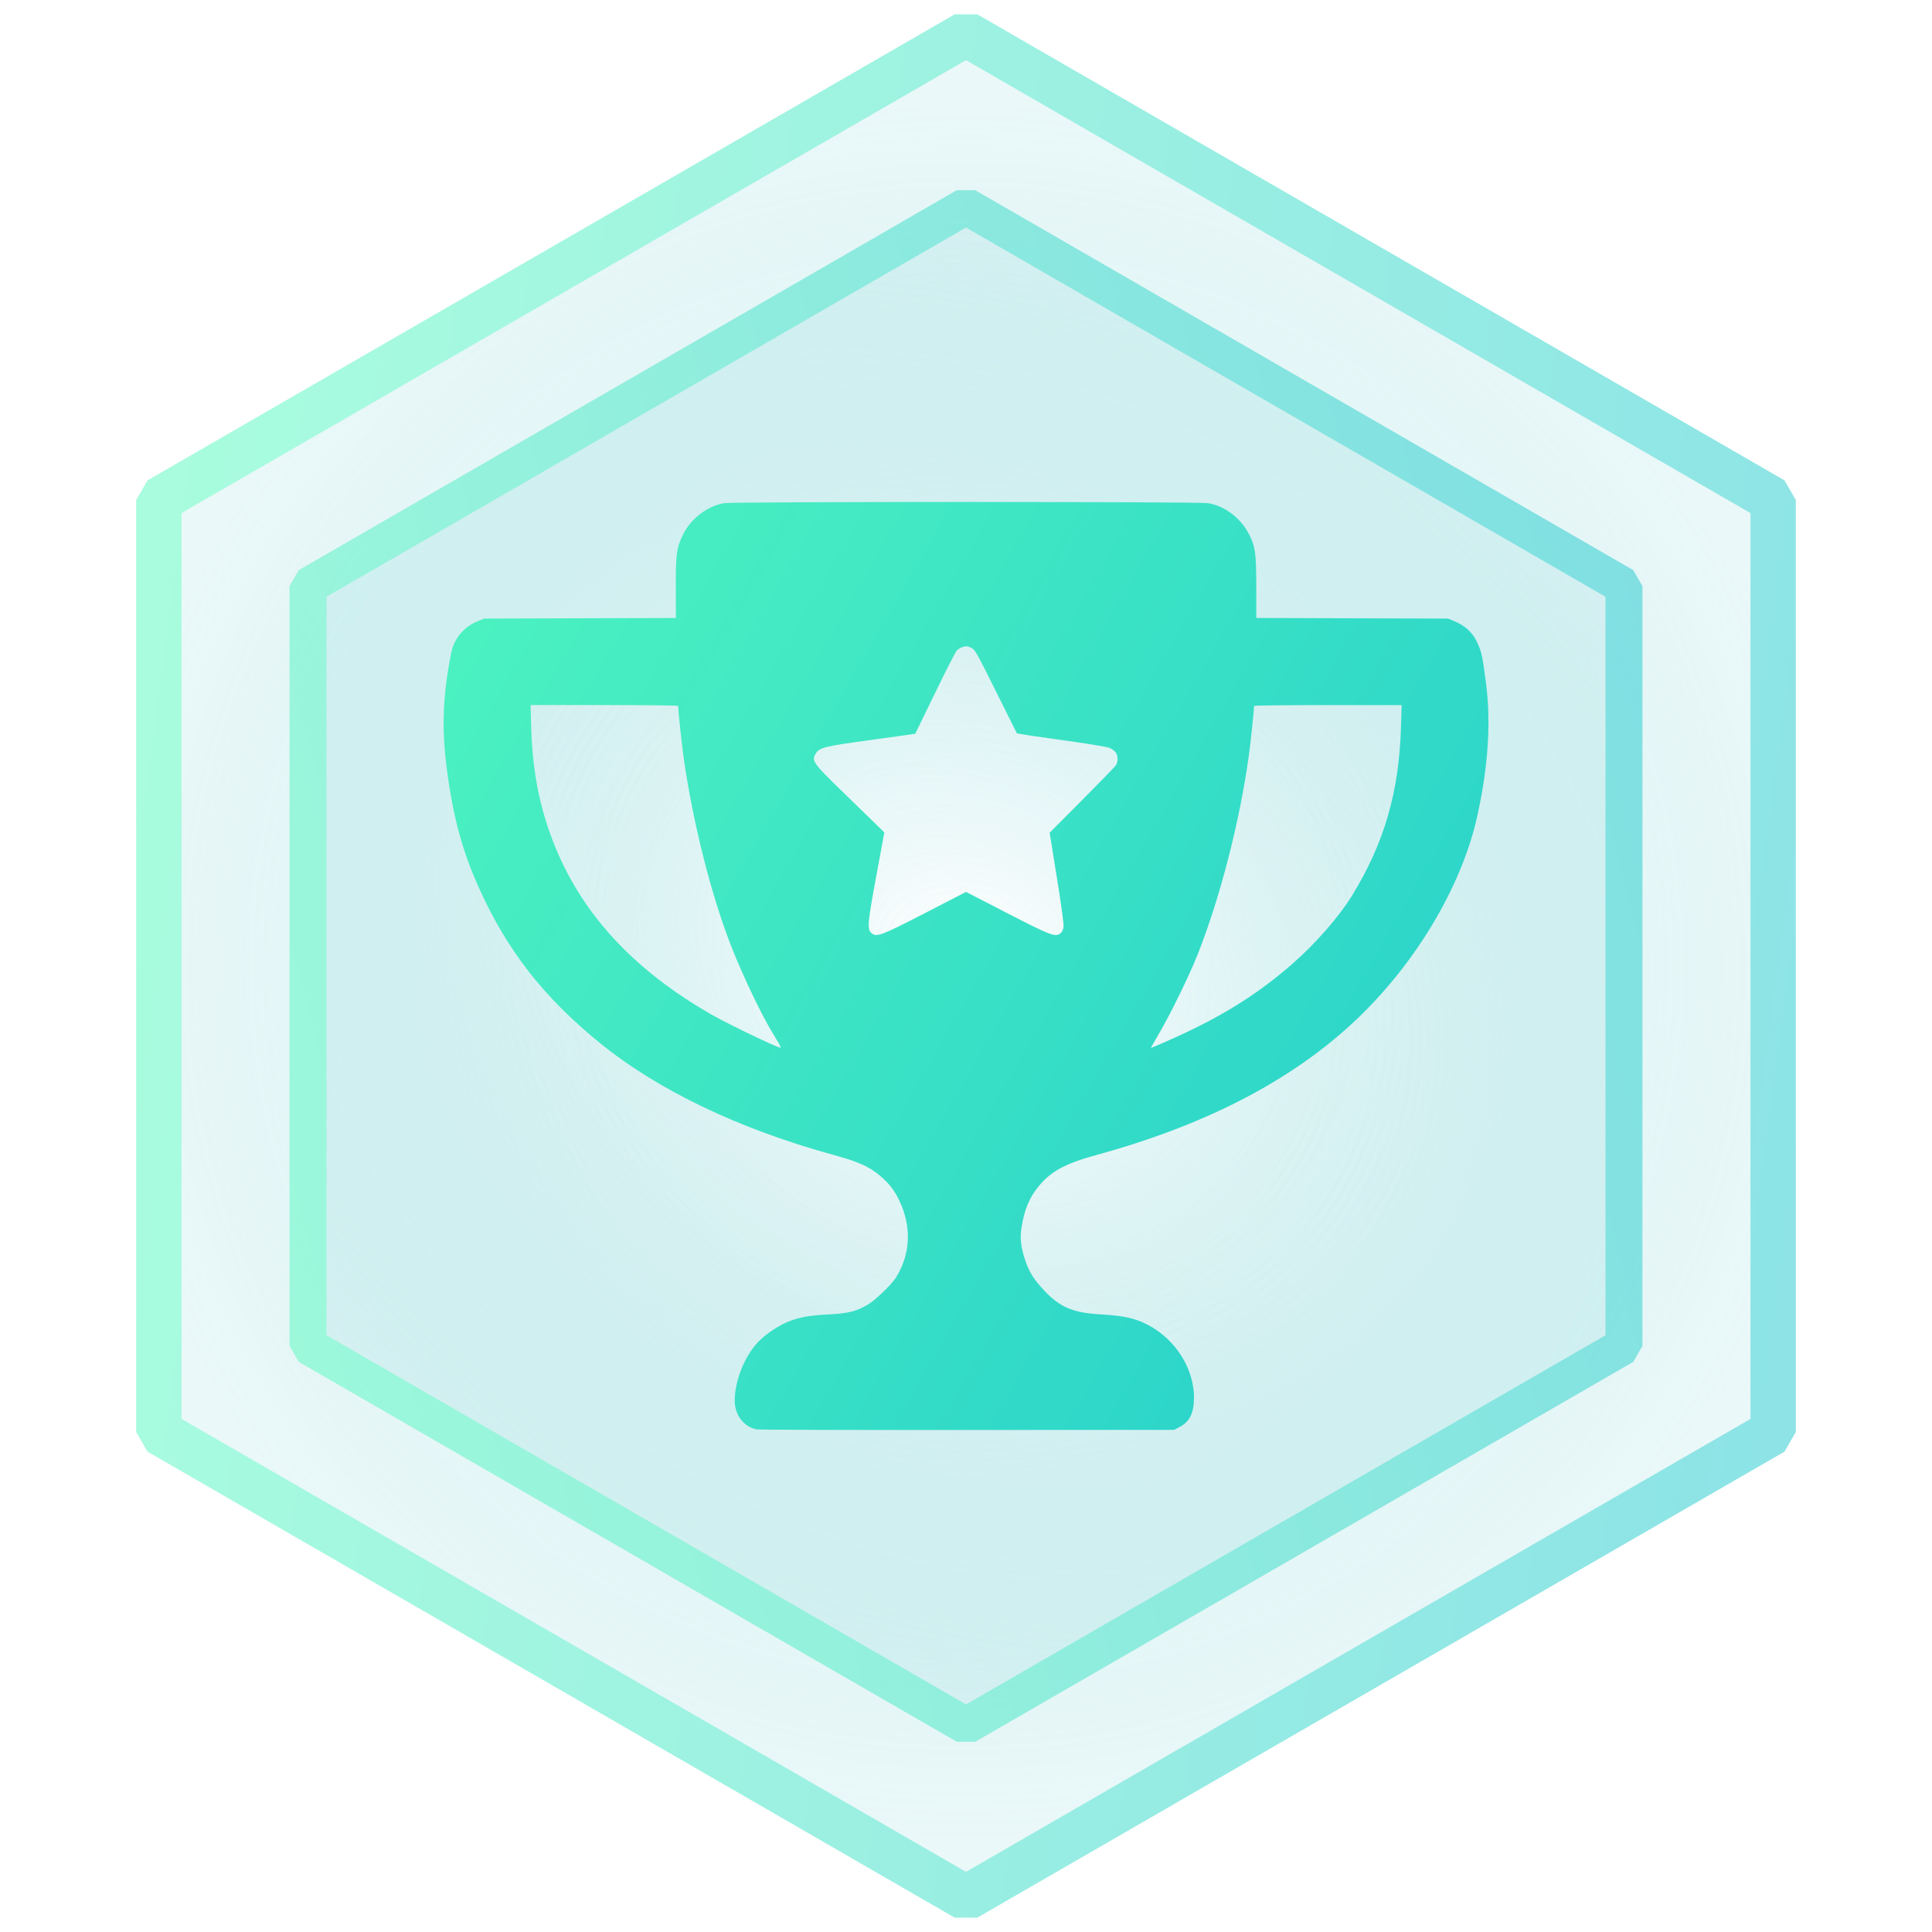
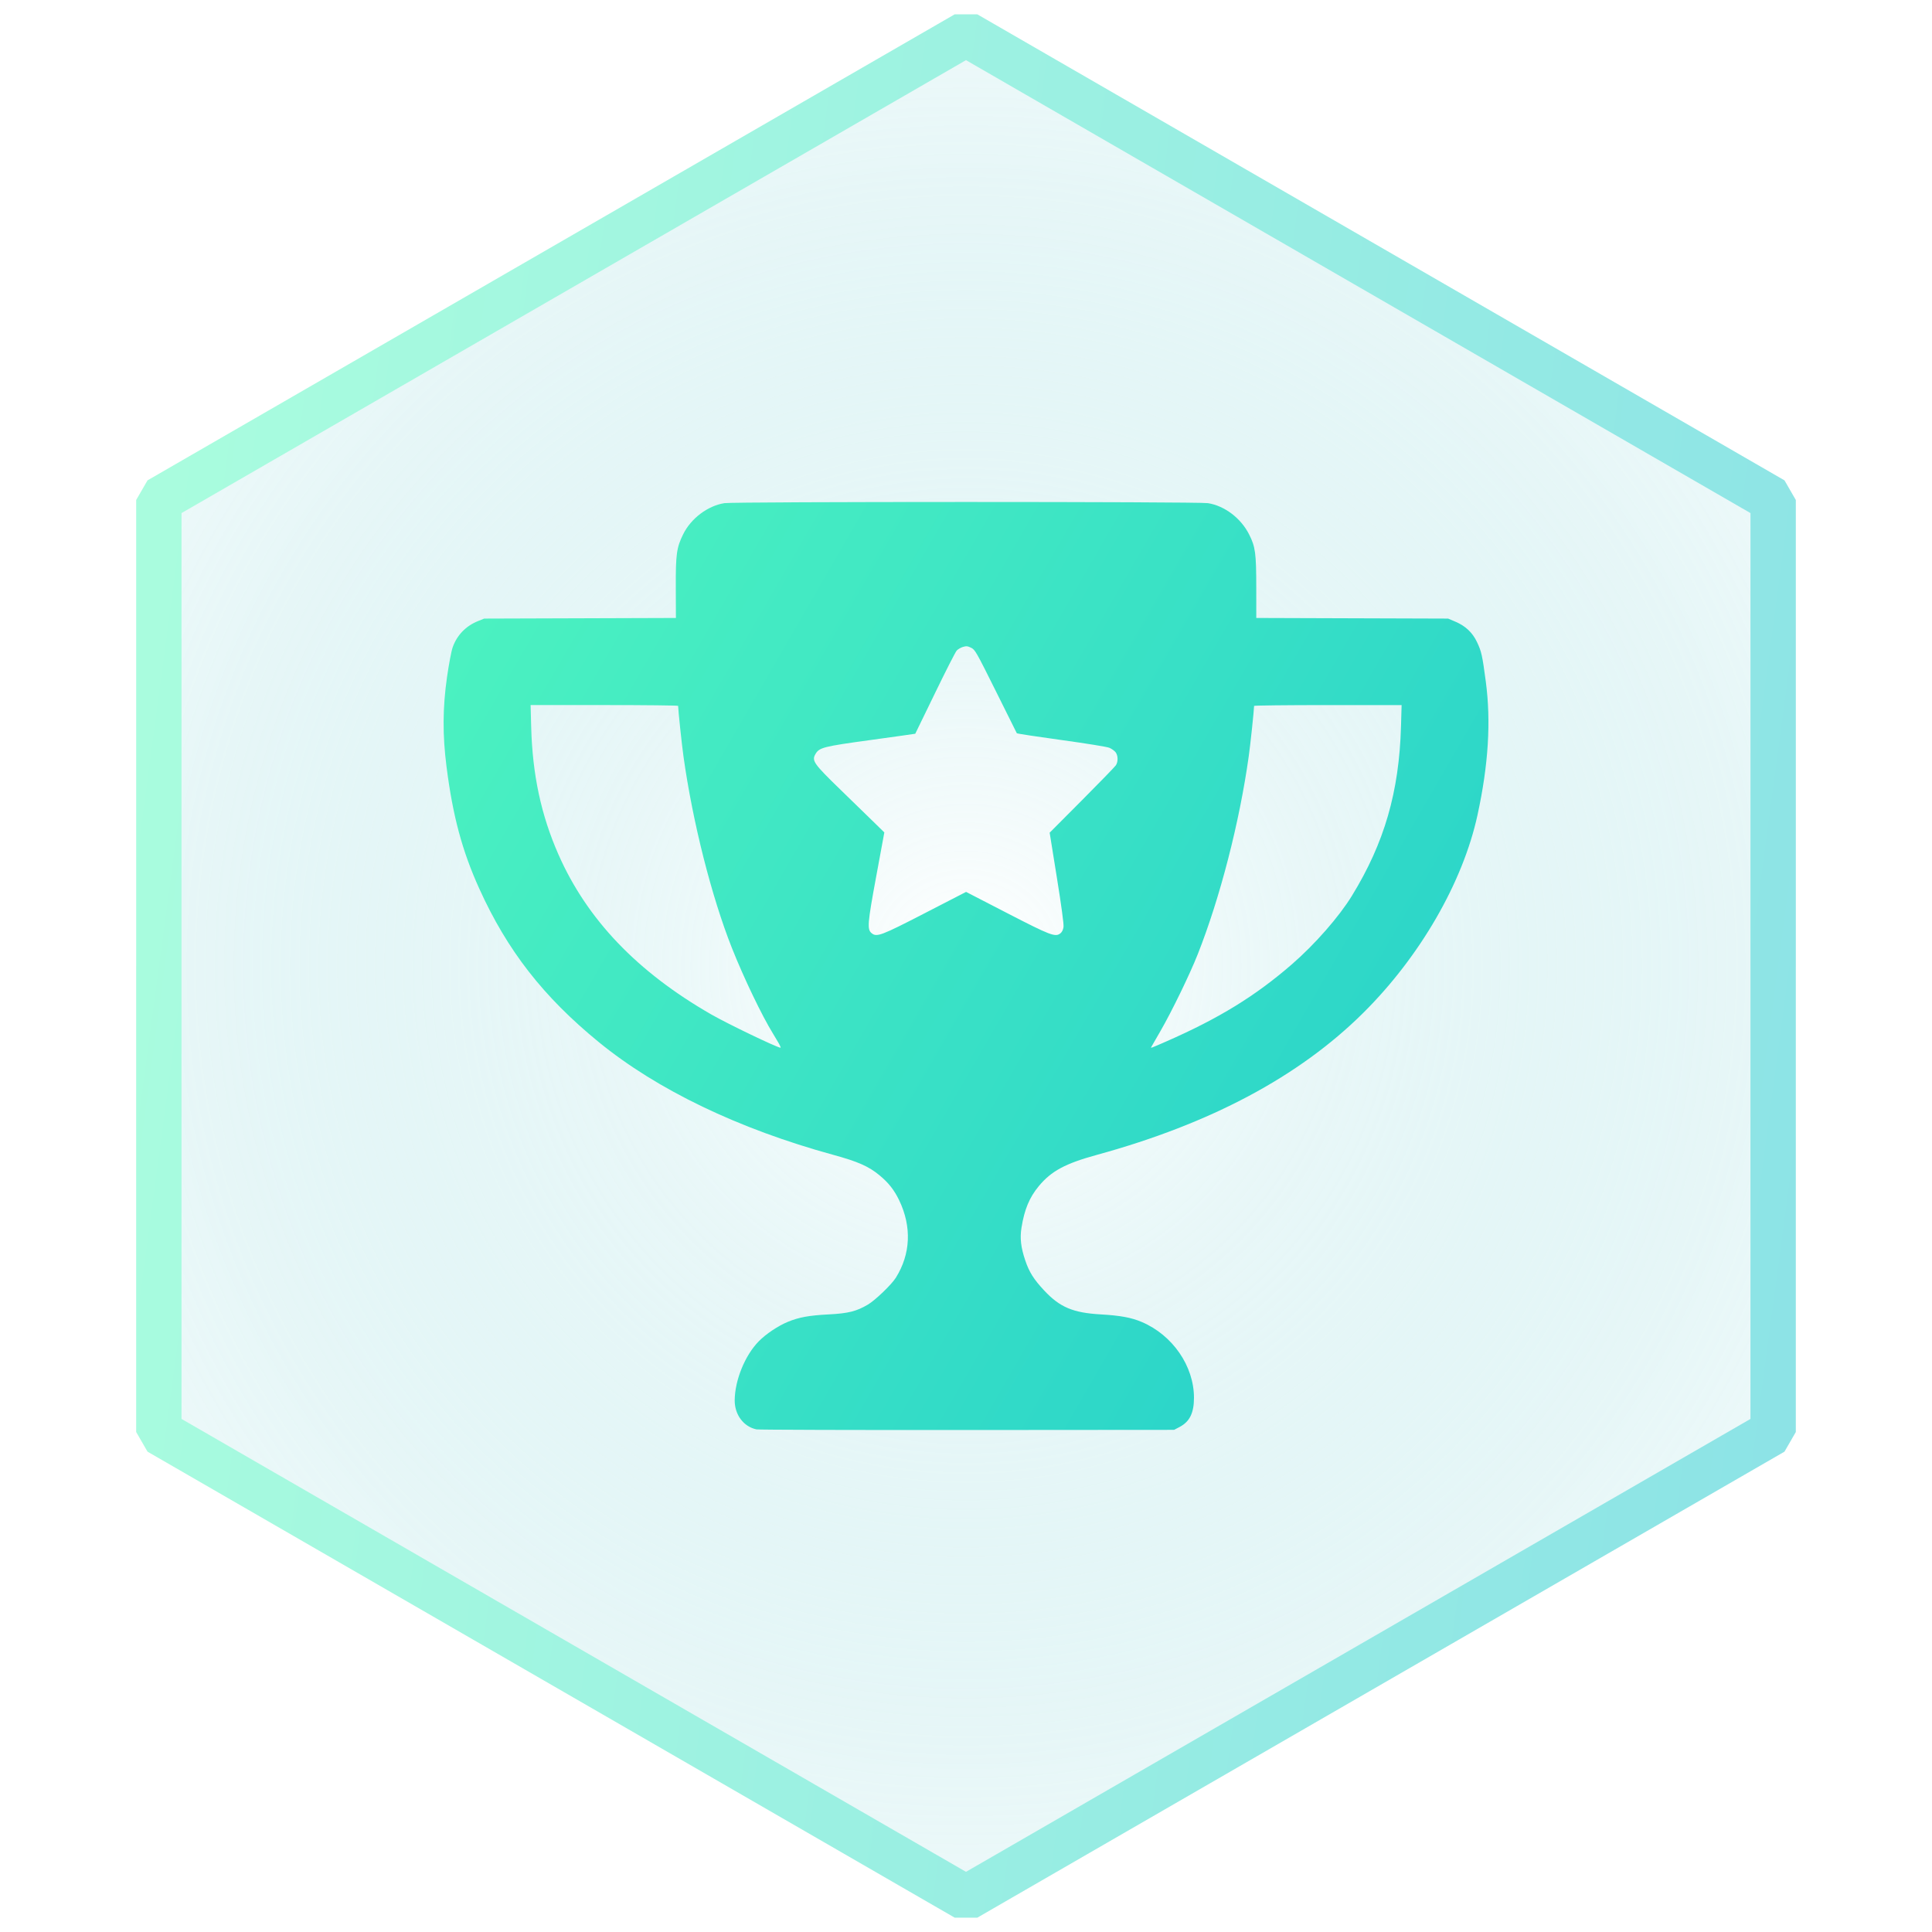
<svg xmlns="http://www.w3.org/2000/svg" xmlns:xlink="http://www.w3.org/1999/xlink" width="100mm" height="100mm" viewBox="0 0 100 100" version="1.1" id="svg852">
  <defs id="defs846">
    <linearGradient id="linearGradient843">
      <stop style="stop-color:#55fabe;stop-opacity:1;" offset="0" id="stop839" />
      <stop style="stop-color:#1dc8cd;stop-opacity:1" offset="1" id="stop841" />
    </linearGradient>
    <linearGradient id="linearGradient1457">
      <stop style="stop-color:#ffffff;stop-opacity:1;" offset="0" id="stop1453" />
      <stop style="stop-color:#5bc7cc;stop-opacity:0.224" offset="1" id="stop1455" />
    </linearGradient>
    <radialGradient xlink:href="#linearGradient1457" id="radialGradient1459" cx="63.61" cy="120.271" fx="63.61" fy="120.271" r="64.363" gradientUnits="userSpaceOnUse" gradientTransform="matrix(0.7146661,-0.7146661,0.714666,0.714666,-67.80368,79.7775)" />
-     <radialGradient xlink:href="#linearGradient1457" id="radialGradient1459-2" cx="63.61" cy="120.271" fx="63.61" fy="120.271" r="64.363" gradientUnits="userSpaceOnUse" gradientTransform="matrix(0.7071068,-0.7071068,0.8766771,0.876677,-86.8081,59.81138)" />
    <linearGradient xlink:href="#linearGradient843" id="linearGradient845" x1="8.222" y1="25.879" x2="91.778" y2="74.121" gradientUnits="userSpaceOnUse" />
    <linearGradient xlink:href="#linearGradient843" id="linearGradient849" x1="-0.753" y1="120.271" x2="109.608" y2="166.27" gradientUnits="userSpaceOnUse" />
-     <linearGradient xlink:href="#linearGradient843" id="linearGradient851" x1="-0.753" y1="120.271" x2="127.974" y2="120.271" gradientUnits="userSpaceOnUse" />
  </defs>
  <g id="layer1">
    <rect style="opacity:1;fill:#f0f5f5;fill-opacity:1;stroke:none;stroke-width:2.347;stroke-linecap:round;stroke-linejoin:bevel;stroke-miterlimit:4;stroke-dasharray:none;stroke-opacity:1" id="rect1449" width="142.875" height="129.646" x="-19.277" y="119.062" />
    <path style="fill:url(#radialGradient1459);stroke:url(#linearGradient849);stroke-width:3.165;stroke-linecap:round;stroke-linejoin:bevel;stroke-miterlimit:4;stroke-dasharray:none;stroke-opacity:1;fill-opacity:1;opacity:0.506" id="path1415" transform="matrix(0.7163156,-0.1919362,0.1919362,0.7163156,-18.64935,-23.94311)" d="M 109.608,166.27 46.774,183.106 0.775,137.108 17.612,74.273 80.447,57.436 126.445,103.435 Z" />
-     <path style="opacity:0.506;fill:url(#radialGradient1459-2);fill-opacity:1;stroke:url(#linearGradient851);stroke-width:3.165;stroke-linecap:round;stroke-linejoin:bevel;stroke-miterlimit:4;stroke-dasharray:none;stroke-opacity:1" id="path1415-7" transform="matrix(0.5839396,-0.1564661,0.1564661,0.5839396,-5.962866,-10.27834)" d="M 109.608,166.27 46.774,183.106 0.775,137.108 17.612,74.273 80.447,57.436 126.445,103.435 Z" />
    <path style="fill:url(#linearGradient845);fill-opacity:1;stroke:none;stroke-width:0.056;stroke-opacity:1" d="m 39.16,73.986 c -0.67,-0.137 -1.137,-0.759 -1.132,-1.508 0.008,-1.04 0.532,-2.325 1.243,-3.05 0.372,-0.38 0.999,-0.8 1.503,-1.008 0.578,-0.238 1.101,-0.334 2.109,-0.386 1.027,-0.053 1.45,-0.159 2.048,-0.514 0.375,-0.223 1.218,-1.034 1.435,-1.381 0.772,-1.232 0.832,-2.646 0.172,-4.019 -0.255,-0.529 -0.55,-0.904 -1.02,-1.291 -0.556,-0.459 -1.115,-0.706 -2.381,-1.052 -4.91,-1.345 -9.126,-3.371 -12.143,-5.837 -2.873,-2.348 -4.74,-4.746 -6.189,-7.949 -0.886,-1.959 -1.368,-3.754 -1.694,-6.317 -0.208,-1.63 -0.2,-3.04 0.026,-4.625 0.094,-0.658 0.225,-1.351 0.292,-1.541 0.22,-0.628 0.682,-1.107 1.31,-1.36 l 0.322,-0.13 4.962,-0.016 4.962,-0.016 -0.006,-1.541 c -0.007,-1.759 0.039,-2.096 0.38,-2.789 0.405,-0.822 1.266,-1.473 2.134,-1.613 0.504,-0.081 24.525,-0.081 25.029,0 0.87,0.14 1.709,0.779 2.135,1.624 0.322,0.639 0.366,0.963 0.367,2.75 l 9.89e-4,1.569 4.964,0.016 4.964,0.016 0.376,0.159 c 0.524,0.222 0.887,0.564 1.12,1.056 0.232,0.491 0.274,0.679 0.455,2.038 0.276,2.077 0.137,4.314 -0.429,6.916 -0.758,3.486 -2.975,7.324 -5.916,10.242 -3.317,3.292 -7.896,5.732 -13.786,7.347 -1.635,0.448 -2.357,0.837 -3.003,1.615 -0.486,0.585 -0.747,1.211 -0.897,2.148 -0.088,0.548 -0.034,1.021 0.191,1.691 0.206,0.612 0.439,0.984 0.983,1.566 0.811,0.867 1.489,1.154 2.925,1.237 1.014,0.058 1.588,0.164 2.124,0.392 1.598,0.679 2.704,2.283 2.704,3.923 0,0.783 -0.222,1.236 -0.74,1.509 l -0.289,0.152 -10.707,0.008 c -5.889,0.004 -10.794,-0.01 -10.901,-0.032 z m 1.132,-20.013 c -0.084,-0.145 -0.211,-0.359 -0.283,-0.475 -0.57,-0.921 -1.509,-2.879 -2.121,-4.419 -1.058,-2.664 -2.039,-6.543 -2.511,-9.925 -0.089,-0.638 -0.274,-2.381 -0.277,-2.618 -4.21e-4,-0.023 -1.719,-0.042 -3.818,-0.042 H 27.464 l 0.031,1.154 c 0.065,2.45 0.515,4.549 1.411,6.582 1.482,3.363 4.075,6.076 7.91,8.278 0.853,0.489 3.367,1.698 3.584,1.723 0.024,0.003 -0.024,-0.114 -0.108,-0.259 z m 20.064,-0.063 c 2.737,-1.199 4.62,-2.356 6.515,-4.001 1.193,-1.036 2.436,-2.455 3.104,-3.543 1.679,-2.735 2.444,-5.375 2.541,-8.773 l 0.031,-1.098 H 68.729 c -2.1,0 -3.818,0.019 -3.818,0.042 -0.004,0.238 -0.188,1.981 -0.278,2.618 -0.476,3.407 -1.485,7.323 -2.641,10.244 -0.408,1.033 -1.337,2.946 -1.924,3.963 -0.251,0.436 -0.467,0.811 -0.48,0.834 -0.037,0.065 -0.022,0.06 0.766,-0.285 z m -12.47,-6.654 2.118,-1.091 2.113,1.091 c 2.271,1.172 2.51,1.263 2.773,1.05 0.081,-0.065 0.14,-0.187 0.158,-0.328 0.019,-0.142 -0.107,-1.076 -0.344,-2.551 l -0.374,-2.327 1.668,-1.675 c 0.917,-0.922 1.709,-1.737 1.759,-1.813 0.123,-0.186 0.116,-0.511 -0.016,-0.679 -0.059,-0.075 -0.203,-0.177 -0.32,-0.227 -0.122,-0.052 -1.186,-0.224 -2.493,-0.404 -1.254,-0.172 -2.288,-0.329 -2.298,-0.35 -0.01,-0.021 -0.498,-1.001 -1.085,-2.179 -1.02,-2.048 -1.076,-2.146 -1.281,-2.246 -0.18,-0.088 -0.247,-0.095 -0.42,-0.043 -0.114,0.034 -0.26,0.119 -0.324,0.188 -0.065,0.069 -0.572,1.064 -1.127,2.211 -0.555,1.147 -1.013,2.089 -1.019,2.095 -0.006,0.005 -1.036,0.15 -2.291,0.322 -2.479,0.339 -2.679,0.39 -2.878,0.735 -0.197,0.342 -0.089,0.495 1.329,1.87 0.699,0.678 1.489,1.446 1.755,1.707 l 0.484,0.474 -0.416,2.253 c -0.457,2.469 -0.481,2.769 -0.241,2.963 0.265,0.215 0.489,0.13 2.769,-1.045 z" id="path1431" />
  </g>
</svg>
